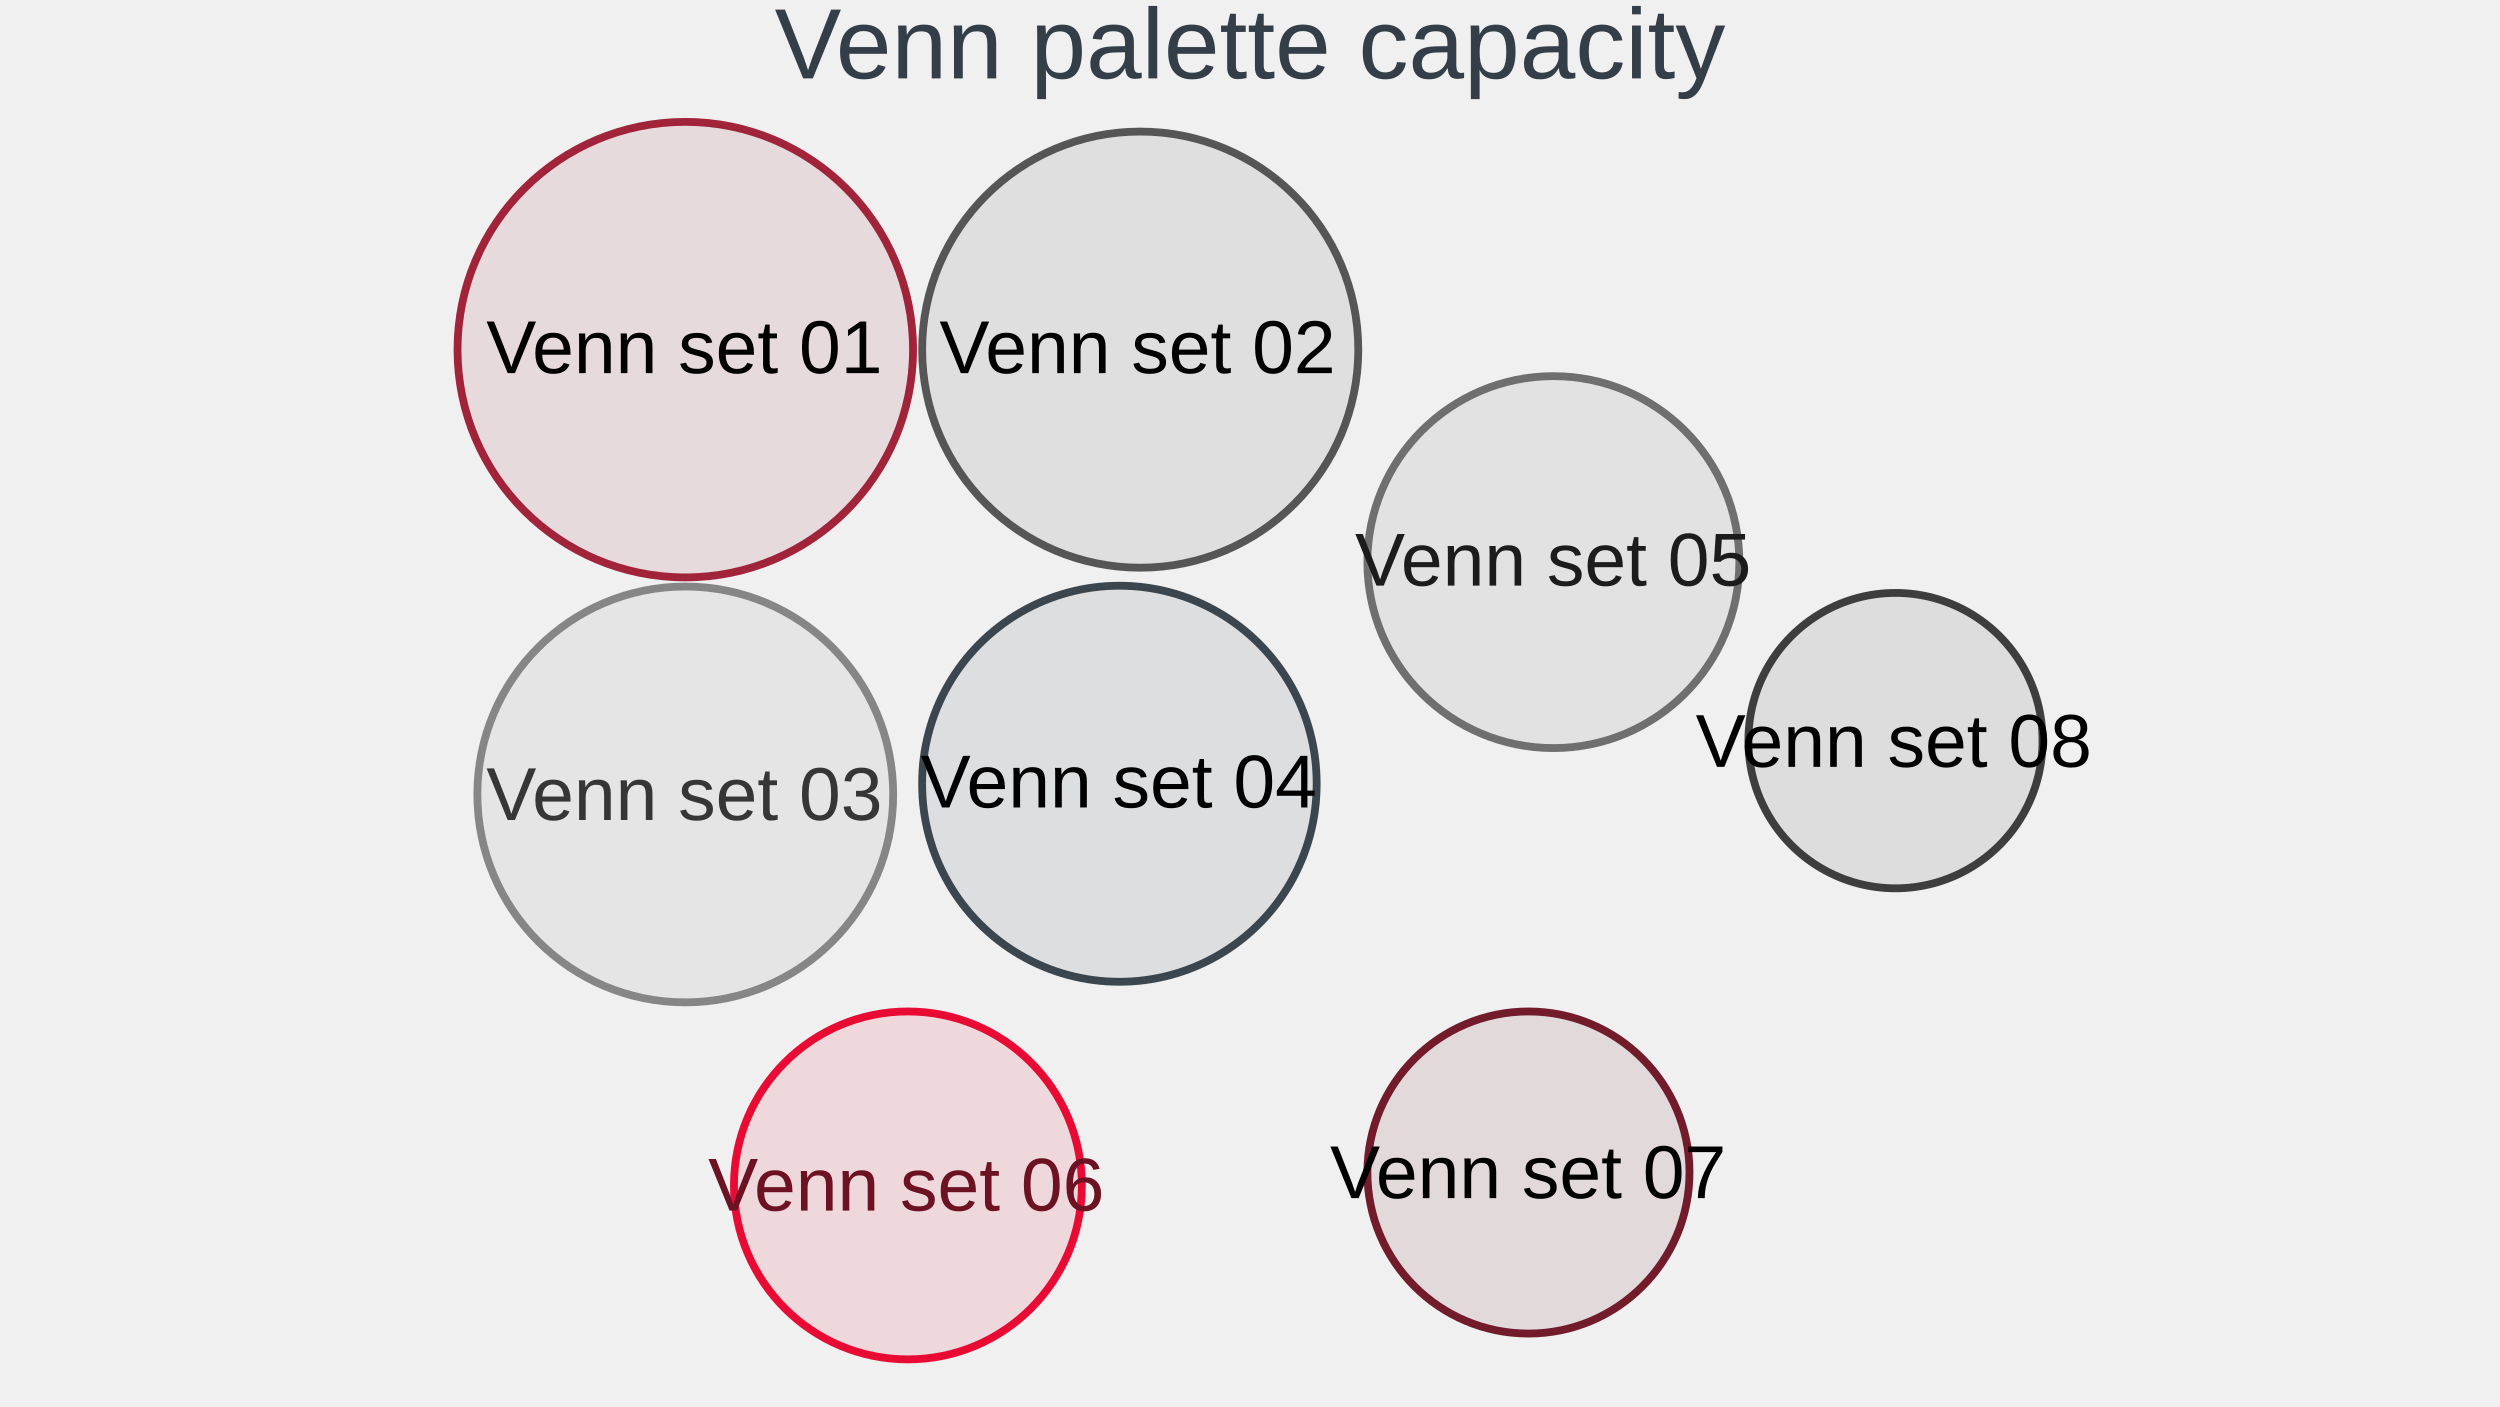
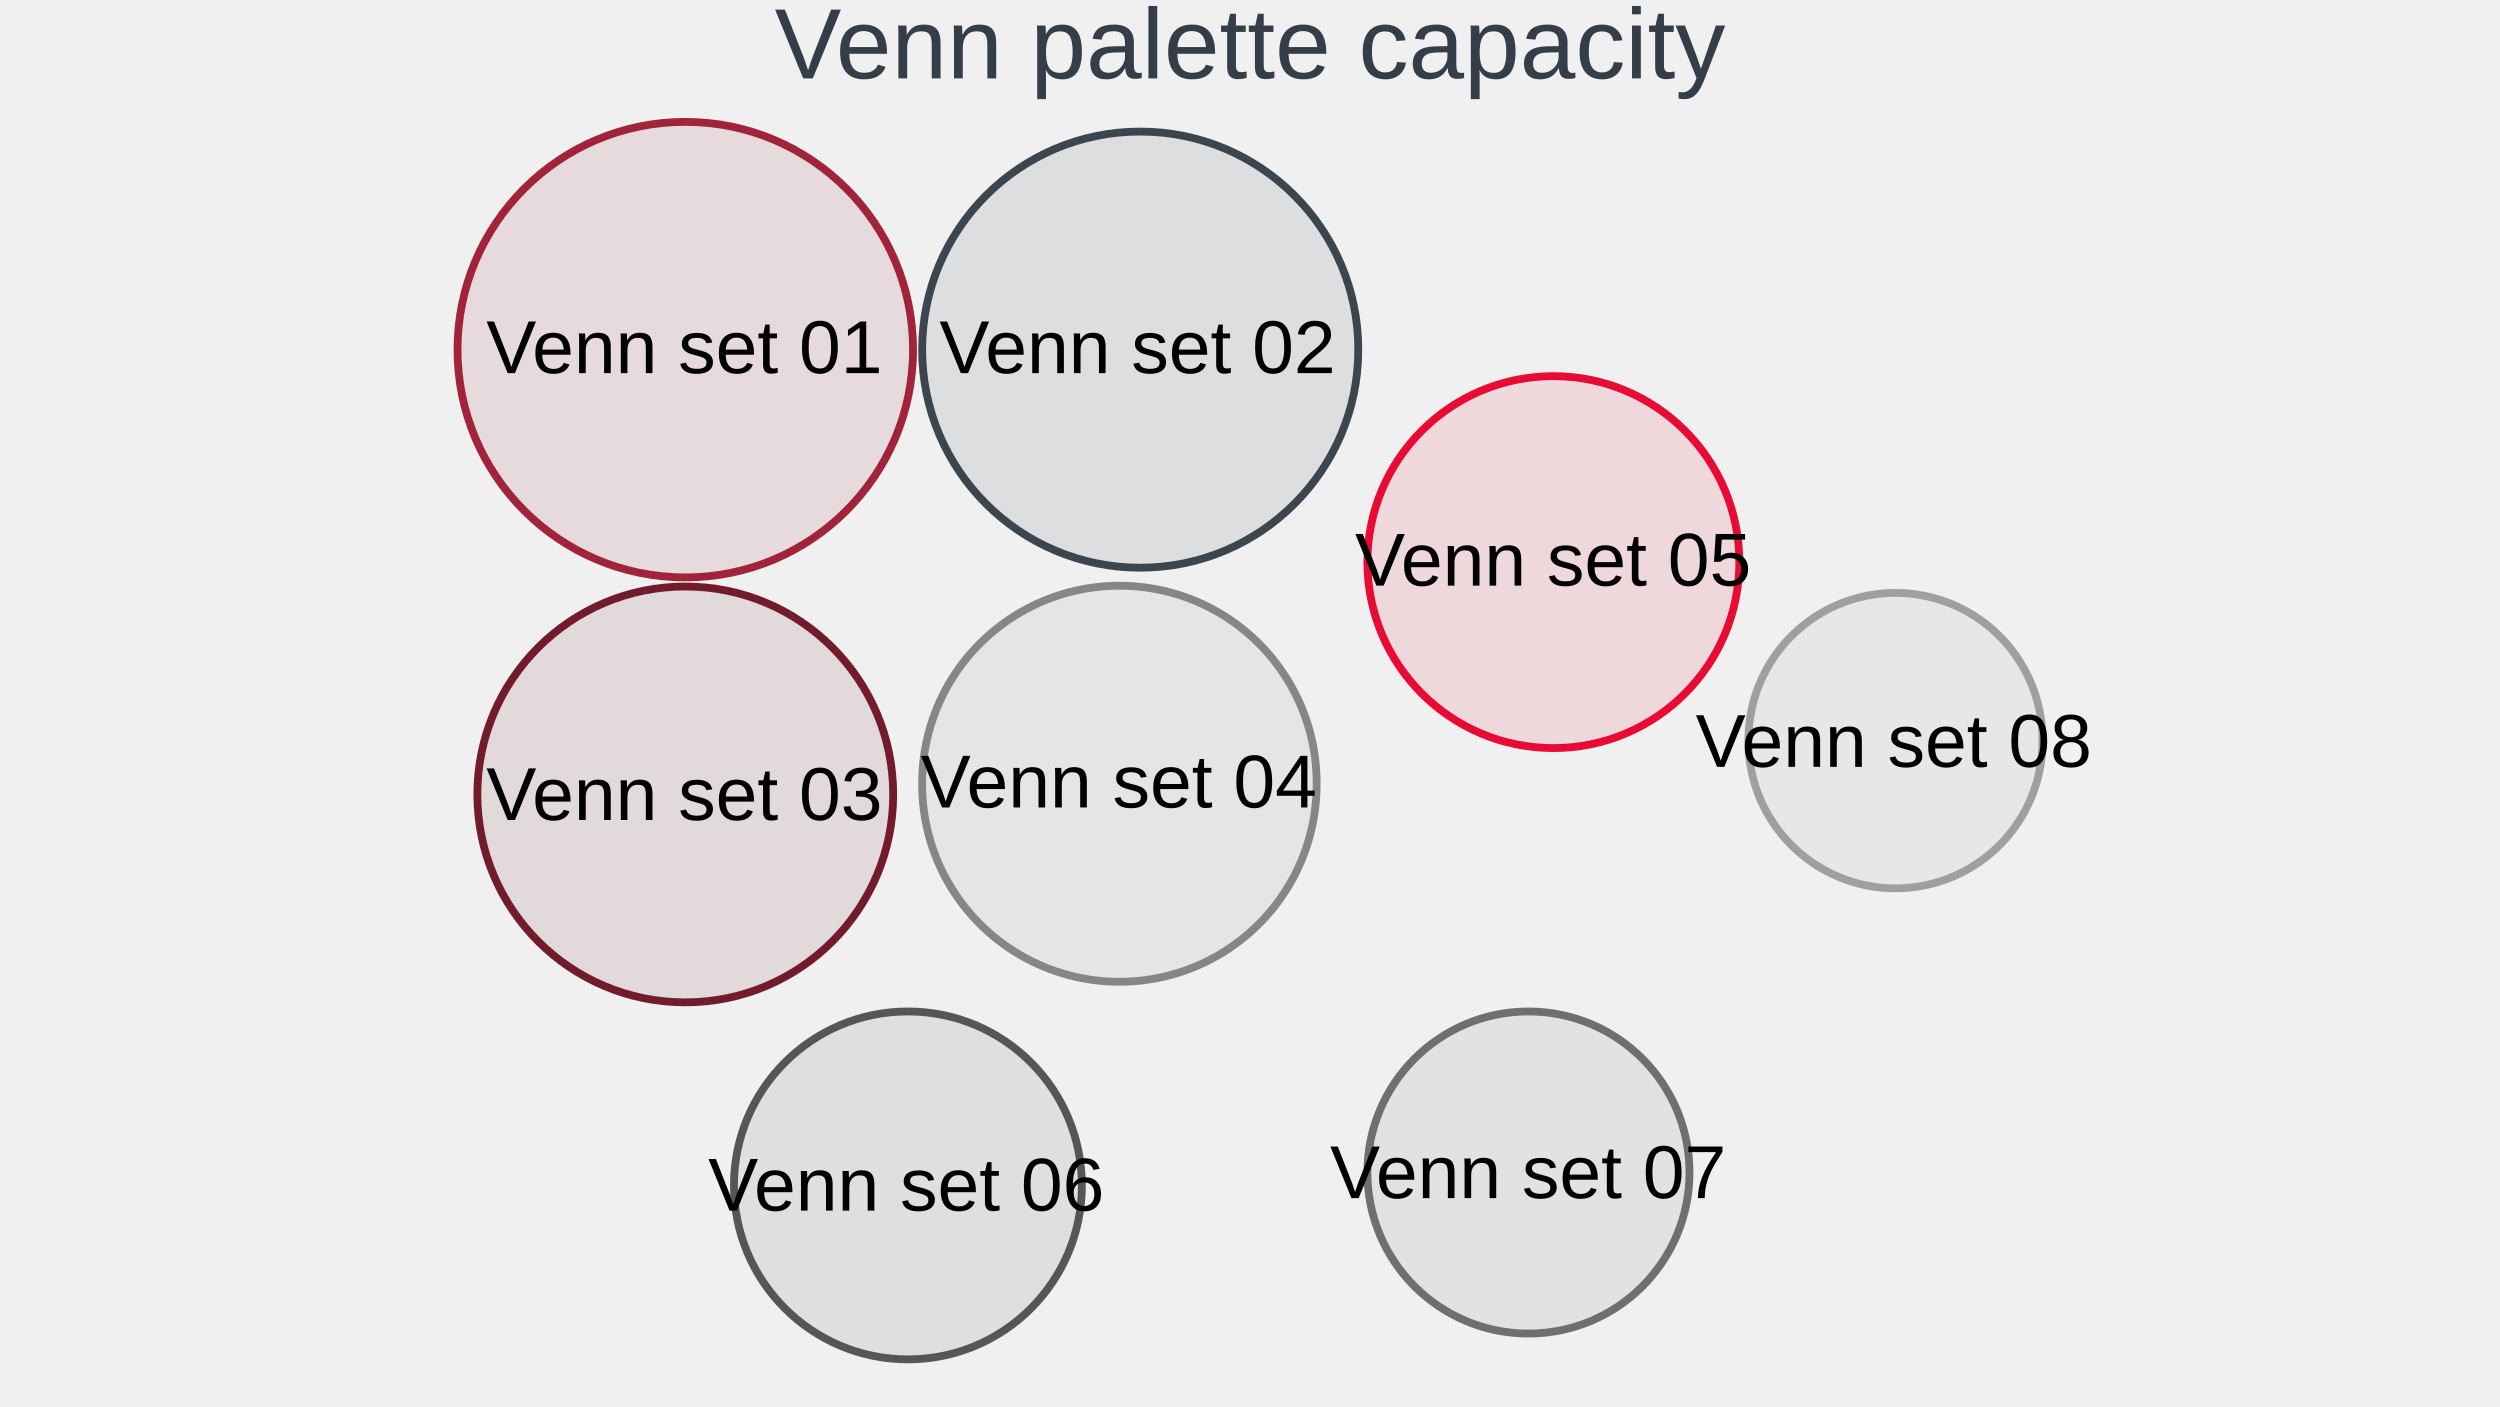
- <svg xmlns="http://www.w3.org/2000/svg" id="my-svg" width="100%" viewBox="0 0 800 450" style="max-width: 800px; background-color:white;" role="graphics-document document" aria-roledescription="venn" data-animated-mermaid="true" data-animation="sequence" data-element-count="8" aria-labelledby="mermaid-venn-colorset1-title" aria-describedby="mermaid-venn-colorset1-desc">
-   <style>#my-svg{font-family:"trebuchet ms",verdana,arial,sans-serif;font-size:16px;fill:#333e48;}@keyframes edge-animation-frame{from{stroke-dashoffset:0;}}@keyframes dash{to{stroke-dashoffset:0;}}#my-svg .edge-animation-slow{stroke-dasharray:9,5!important;stroke-dashoffset:900;animation:dash 50s linear infinite;stroke-linecap:round;}#my-svg .edge-animation-fast{stroke-dasharray:9,5!important;stroke-dashoffset:900;animation:dash 20s linear infinite;stroke-linecap:round;}#my-svg .error-icon{fill:#e7e7e7;}#my-svg .error-text{fill:#333e48;stroke:#333e48;}#my-svg .edge-thickness-normal{stroke-width:1px;}#my-svg .edge-thickness-thick{stroke-width:3.5px;}#my-svg .edge-pattern-solid{stroke-dasharray:0;}#my-svg .edge-thickness-invisible{stroke-width:0;fill:none;}#my-svg .edge-pattern-dashed{stroke-dasharray:3;}#my-svg .edge-pattern-dotted{stroke-dasharray:2;}#my-svg .marker{fill:#696969;stroke:#696969;}#my-svg .marker.cross{stroke:#696969;}#my-svg svg{font-family:"trebuchet ms",verdana,arial,sans-serif;font-size:16px;}#my-svg p{margin:0;}#my-svg .venn-title{font-size:32px;fill:#333e48;font-family:"trebuchet ms",verdana,arial,sans-serif;}#my-svg .venn-circle text{font-size:48px;font-family:"trebuchet ms",verdana,arial,sans-serif;}#my-svg .venn-intersection text{font-size:48px;fill:#333e48;font-family:"trebuchet ms",verdana,arial,sans-serif;}#my-svg .venn-text-node{font-family:"trebuchet ms",verdana,arial,sans-serif;color:#333e48;}#my-svg .node .neo-node{stroke:#9e1b32;}#my-svg [data-look="neo"].node rect,#my-svg [data-look="neo"].cluster rect,#my-svg [data-look="neo"].node polygon{stroke:url(#my-svg-gradient);filter:drop-shadow( 1px 2px 2px rgba(181,181,181,1));}#my-svg [data-look="neo"].swimlane.cluster rect{filter:none;}#my-svg [data-look="neo"].node path{stroke:url(#my-svg-gradient);stroke-width:1px;}#my-svg [data-look="neo"].node .outer-path{filter:drop-shadow( 1px 2px 2px rgba(181,181,181,1));}#my-svg [data-look="neo"].node .neo-line path{stroke:#9e1b32;filter:none;}#my-svg [data-look="neo"].node circle{stroke:url(#my-svg-gradient);filter:drop-shadow( 1px 2px 2px rgba(181,181,181,1));}#my-svg [data-look="neo"].node circle .state-start{fill:#000000;}#my-svg [data-look="neo"].icon-shape .icon{fill:url(#my-svg-gradient);filter:drop-shadow( 1px 2px 2px rgba(181,181,181,1));}#my-svg [data-look="neo"].icon-shape .icon-neo path{stroke:url(#my-svg-gradient);filter:drop-shadow( 1px 2px 2px rgba(181,181,181,1));}#my-svg :root{--mermaid-font-family:"trebuchet ms",verdana,arial,sans-serif;}</style>
+ <svg xmlns="http://www.w3.org/2000/svg" id="my-svg" width="100%" viewBox="0 0 800 450" style="max-width: 800px; background-color:white;" role="graphics-document document" aria-roledescription="venn" data-colorset="colorset1" data-palette-normalization="{&quot;#030303&quot;: &quot;#000000&quot;, &quot;#1b0509&quot;: &quot;#000000&quot;, &quot;#1d1d1d&quot;: &quot;#1c1c1c&quot;, &quot;#4f000e&quot;: &quot;#6d1222&quot;, &quot;#505050&quot;: &quot;#4f4f4f&quot;, &quot;#b9b9b9&quot;: &quot;#b5b5b5&quot;}" data-animated-mermaid="true" data-animation="sequence" data-element-count="8" aria-labelledby="mermaid-venn-colorset1-title" aria-describedby="mermaid-venn-colorset1-desc" data-category-presentation="solid-first">
+   <style>#my-svg{font-family:"trebuchet ms",verdana,arial,sans-serif;font-size:16px;fill:#333e48;}@keyframes edge-animation-frame{from{stroke-dashoffset:0;}}@keyframes dash{to{stroke-dashoffset:0;}}#my-svg .edge-animation-slow{stroke-dasharray:9,5!important;stroke-dashoffset:900;animation:dash 50s linear infinite;stroke-linecap:round;}#my-svg .edge-animation-fast{stroke-dasharray:9,5!important;stroke-dashoffset:900;animation:dash 20s linear infinite;stroke-linecap:round;}#my-svg .error-icon{fill:#6d1222;}#my-svg .error-text{fill:#ffffff;stroke:#ffffff;}#my-svg .edge-thickness-normal{stroke-width:1px;}#my-svg .edge-thickness-thick{stroke-width:3.5px;}#my-svg .edge-pattern-solid{stroke-dasharray:0;}#my-svg .edge-thickness-invisible{stroke-width:0;fill:none;}#my-svg .edge-pattern-dashed{stroke-dasharray:3;}#my-svg .edge-pattern-dotted{stroke-dasharray:2;}#my-svg .marker{fill:#696969;stroke:#696969;}#my-svg .marker.cross{stroke:#696969;}#my-svg svg{font-family:"trebuchet ms",verdana,arial,sans-serif;font-size:16px;}#my-svg p{margin:0;}#my-svg .venn-title{font-size:32px;fill:#333e48;font-family:"trebuchet ms",verdana,arial,sans-serif;}#my-svg .venn-circle text{font-size:48px;font-family:"trebuchet ms",verdana,arial,sans-serif;}#my-svg .venn-intersection text{font-size:48px;fill:#333e48;font-family:"trebuchet ms",verdana,arial,sans-serif;}#my-svg .venn-text-node{font-family:"trebuchet ms",verdana,arial,sans-serif;color:#333e48;}#my-svg .node .neo-node{stroke:#9e1b32;}#my-svg [data-look="neo"].node rect,#my-svg [data-look="neo"].cluster rect,#my-svg [data-look="neo"].node polygon{stroke:url(#my-svg-gradient);filter:drop-shadow( 1px 2px 2px rgba(181,181,181,1));}#my-svg [data-look="neo"].swimlane.cluster rect{filter:none;}#my-svg [data-look="neo"].node path{stroke:url(#my-svg-gradient);stroke-width:1px;}#my-svg [data-look="neo"].node .outer-path{filter:drop-shadow( 1px 2px 2px rgba(181,181,181,1));}#my-svg [data-look="neo"].node .neo-line path{stroke:#9e1b32;filter:none;}#my-svg [data-look="neo"].node circle{stroke:url(#my-svg-gradient);filter:drop-shadow( 1px 2px 2px rgba(181,181,181,1));}#my-svg [data-look="neo"].node circle .state-start{fill:#000000;}#my-svg [data-look="neo"].icon-shape .icon{fill:url(#my-svg-gradient);filter:drop-shadow( 1px 2px 2px rgba(181,181,181,1));}#my-svg [data-look="neo"].icon-shape .icon-neo path{stroke:url(#my-svg-gradient);filter:drop-shadow( 1px 2px 2px rgba(181,181,181,1));}#my-svg :root{--mermaid-font-family:"trebuchet ms",verdana,arial,sans-serif;}</style>
  <style id="animated-mermaid-style" type="text/css">
.am-step {
  animation-delay: var(--am-delay, 0ms);
  animation-duration: var(--am-duration, 650ms);
  animation-fill-mode: backwards;
  animation-timing-function: var(--am-easing, cubic-bezier(.2, .8, .2, 1));
  transform-box: fill-box;
  transform-origin: center;
}
.am-effect-fade { animation-name: am-fade; }
.am-effect-pop { animation-name: am-pop; }
.am-effect-slide-up { animation-name: am-slide-up; }
.am-effect-slide-left { animation-name: am-slide-left; }
.am-effect-zoom { animation-name: am-zoom; }
.am-effect-draw { animation-name: am-draw; }
.am-effect-radial-arrow,
.am-effect-grow-arrow {
  animation-name: am-grow-arrow;
  animation-timing-function: cubic-bezier(.16, .84, .28, 1);
  stroke-linecap: round;
  stroke-linejoin: round;
}
.am-effect-radial-arrow { animation-name: am-radial-arrow; }
@keyframes am-fade {
  from { opacity: 0; }
  to { opacity: 1; }
}
@keyframes am-pop {
  0% { opacity: 0; transform: scale(.92); }
  70% { opacity: 1; transform: scale(1.025); }
  100% { opacity: 1; transform: none; }
}
@keyframes am-slide-up {
  from { opacity: 0; transform: translateY(14px); }
  to { opacity: 1; transform: none; }
}
@keyframes am-slide-left {
  from { opacity: 0; transform: translateX(18px); }
  to { opacity: 1; transform: none; }
}
@keyframes am-zoom {
  from { opacity: 0; transform: scale(.86); }
  to { opacity: 1; transform: none; }
}
@keyframes am-draw {
  from {
    opacity: 0;
    stroke-dasharray: var(--am-draw-distance, 10000);
    stroke-dashoffset: var(--am-draw-distance, 10000);
  }
  12% { opacity: 1; }
  to {
    opacity: 1;
    stroke-dasharray: var(--am-draw-distance, 10000);
    stroke-dashoffset: 0;
  }
}
@keyframes am-grow-arrow {
  0% {
    opacity: 0;
    marker-start: none;
    marker-mid: none;
    marker-end: none;
    stroke-dasharray: var(--am-draw-distance, 10000);
    stroke-dashoffset: var(--am-draw-distance, 10000);
  }
  8% {
    opacity: 1;
    marker-start: var(--am-marker-start, none);
    marker-mid: var(--am-marker-mid, none);
    marker-end: var(--am-marker-end, none);
  }
  34% {
    marker-start: var(--am-marker-start, none);
    marker-mid: var(--am-marker-mid, none);
    marker-end: var(--am-marker-end, none);
    stroke-dasharray: var(--am-draw-distance, 10000);
    stroke-dashoffset: var(--am-grow-distance-a, 6600);
  }
  62% {
    marker-start: var(--am-marker-start, none);
    marker-mid: var(--am-marker-mid, none);
    marker-end: var(--am-marker-end, none);
    stroke-dashoffset: var(--am-grow-distance-b, 2400);
  }
  84% {
    marker-start: var(--am-marker-start, none);
    marker-mid: var(--am-marker-mid, none);
    marker-end: var(--am-marker-end, none);
    stroke-dashoffset: var(--am-grow-distance-c, 360);
  }
  100% {
    opacity: 1;
    marker-start: var(--am-marker-start, none);
    marker-mid: var(--am-marker-mid, none);
    marker-end: var(--am-marker-end, none);
    stroke-dasharray: var(--am-draw-distance, 10000);
    stroke-dashoffset: 0;
  }
}
@keyframes am-radial-arrow {
  0% {
    opacity: 0;
    marker-start: none;
    marker-mid: none;
    marker-end: none;
    stroke-dasharray: 1;
    stroke-dashoffset: 1;
  }
  10% {
    opacity: 1;
    marker-start: var(--am-marker-start, none);
    marker-mid: var(--am-marker-mid, none);
    marker-end: var(--am-marker-end, none);
  }
  38% {
    marker-start: var(--am-marker-start, none);
    marker-mid: var(--am-marker-mid, none);
    marker-end: var(--am-marker-end, none);
    stroke-dasharray: 1;
    stroke-dashoffset: .66;
  }
  66% {
    marker-start: var(--am-marker-start, none);
    marker-mid: var(--am-marker-mid, none);
    marker-end: var(--am-marker-end, none);
    stroke-dashoffset: .24;
  }
  86% {
    marker-start: var(--am-marker-start, none);
    marker-mid: var(--am-marker-mid, none);
    marker-end: var(--am-marker-end, none);
    stroke-dashoffset: .05;
  }
  100% {
    opacity: 1;
    marker-start: var(--am-marker-start, none);
    marker-mid: var(--am-marker-mid, none);
    marker-end: var(--am-marker-end, none);
    stroke-dasharray: 1;
    stroke-dashoffset: 0;
  }
}
@media (prefers-reduced-motion: reduce) {
  .am-step {
    animation: none !important;
    opacity: initial !important;
    transform: none !important;
    stroke-dasharray: initial !important;
    stroke-dashoffset: initial !important;
  }
}
</style>
  <g />
  <text class="venn-title" font-size="16px" text-anchor="middle" dominant-baseline="middle" x="50%" y="16" style="fill:rgb(51, 62, 72);">Venn palette capacity</text>
  <g transform="translate(0, 24)">
    <g class="venn-area venn-circle venn-set-0 am-step am-role-node am-effect-fade" data-venn-sets="S01" style="--am-delay:3370.000ms; --am-duration:480.000ms; --am-easing:cubic-bezier(.2, .8, .2, 1); --am-draw-distance:10000.0;" data-am-stage="6">
      <path d="M 219.289 87.884  m -72.884 0  a 72.884 72.884 0 1 0 145.769 0  a 72.884 72.884 0 1 0 -145.769 0" style="fill-opacity: 0.1; fill:rgb(158, 27, 50); stroke:rgb(158, 27, 50); stroke-width: 2.5; stroke-opacity: 0.95;" />
-       <text class="label" text-anchor="middle" dy=".35em" x="219" y="87" style="fill:#000000; font-size: 24px;">
-         <tspan x="219" y="87" dy="0.35em">Venn set 01</tspan>
+       <text class="label" text-anchor="middle" dy=".35em" x="219" y="87" style=" font-size: 24px;fill:#000000 !important;color:#000000 !important;">
+         <tspan x="219" y="87" dy="0.35em" style="fill:#000000 !important;color:#000000 !important;">Venn set 01</tspan>
      </text>
    </g>
    <g class="venn-area venn-circle venn-set-1 am-step am-role-node am-effect-fade" data-venn-sets="S02" style="--am-delay:3915.000ms; --am-duration:480.000ms; --am-easing:cubic-bezier(.2, .8, .2, 1); --am-draw-distance:10000.0;" data-am-stage="7">
-       <path d="M 364.87 87.884  m -69.781 0  a 69.781 69.781 0 1 0 139.563 0  a 69.781 69.781 0 1 0 -139.563 0" style="fill-opacity: 0.1; fill:rgb(79, 79, 79); stroke:rgb(79, 79, 79); stroke-width: 2.5; stroke-opacity: 0.95;" />
-       <text class="label" text-anchor="middle" dy=".35em" x="364" y="87" style="fill:#000000; font-size: 24px;">
-         <tspan x="364" y="87" dy="0.35em">Venn set 02</tspan>
+       <path d="M 364.87 87.884  m -69.781 0  a 69.781 69.781 0 1 0 139.563 0  a 69.781 69.781 0 1 0 -139.563 0" style="fill-opacity: 0.1; fill:rgb(51, 62, 72); stroke:rgb(51, 62, 72); stroke-width: 2.5; stroke-opacity: 0.95;" />
+       <text class="label" text-anchor="middle" dy=".35em" x="364" y="87" style=" font-size: 24px;fill:#000000 !important;color:#000000 !important;">
+         <tspan x="364" y="87" dy="0.35em" style="fill:#000000 !important;color:#000000 !important;">Venn set 02</tspan>
      </text>
    </g>
    <g class="venn-area venn-circle venn-set-2 am-step am-role-node am-effect-fade" data-venn-sets="S03" style="--am-delay:1190.000ms; --am-duration:480.000ms; --am-easing:cubic-bezier(.2, .8, .2, 1); --am-draw-distance:10000.0;" data-am-stage="2">
-       <path d="M 219.289 230.218  m -66.534 0  a 66.534 66.534 0 1 0 133.068 0  a 66.534 66.534 0 1 0 -133.068 0" style="fill-opacity: 0.1; fill:rgb(130, 130, 130); stroke:rgb(130, 130, 130); stroke-width: 2.5; stroke-opacity: 0.95;" />
-       <text class="label" text-anchor="middle" dy=".35em" x="219" y="230" style="fill:rgb(54, 54, 54); font-size: 24px;">
-         <tspan x="219" y="230" dy="0.35em">Venn set 03</tspan>
+       <path d="M 219.289 230.218  m -66.534 0  a 66.534 66.534 0 1 0 133.068 0  a 66.534 66.534 0 1 0 -133.068 0" style="fill-opacity: 0.1; fill:rgb(109, 18, 34); stroke:rgb(109, 18, 34); stroke-width: 2.5; stroke-opacity: 0.95;" />
+       <text class="label" text-anchor="middle" dy=".35em" x="219" y="230" style=" font-size: 24px;fill:#000000 !important;color:#000000 !important;">
+         <tspan x="219" y="230" dy="0.35em" style="fill:#000000 !important;color:#000000 !important;">Venn set 03</tspan>
      </text>
    </g>
    <g class="venn-area venn-circle venn-set-3 am-step am-role-node am-effect-fade" data-venn-sets="S04" style="--am-delay:1735.000ms; --am-duration:480.000ms; --am-easing:cubic-bezier(.2, .8, .2, 1); --am-draw-distance:10000.0;" data-am-stage="3">
-       <path d="M 358.208 226.804  m -63.12 0  a 63.12 63.12 0 1 0 126.239 0  a 63.12 63.12 0 1 0 -126.239 0" style="fill-opacity: 0.1; fill:rgb(51, 62, 72); stroke:rgb(51, 62, 72); stroke-width: 2.5; stroke-opacity: 0.95;" />
-       <text class="label" text-anchor="middle" dy=".35em" x="358" y="226" style="fill:rgb(0, 0, 0); font-size: 24px;">
-         <tspan x="358" y="226" dy="0.35em">Venn set 04</tspan>
+       <path d="M 358.208 226.804  m -63.12 0  a 63.12 63.12 0 1 0 126.239 0  a 63.12 63.12 0 1 0 -126.239 0" style="fill-opacity: 0.1; fill:rgb(130, 130, 130); stroke:rgb(130, 130, 130); stroke-width: 2.5; stroke-opacity: 0.95;" />
+       <text class="label" text-anchor="middle" dy=".35em" x="358" y="226" style=" font-size: 24px;fill:#000000 !important;color:#000000 !important;">
+         <tspan x="358" y="226" dy="0.35em" style="fill:#000000 !important;color:#000000 !important;">Venn set 04</tspan>
      </text>
    </g>
    <g class="venn-area venn-circle venn-set-4 am-step am-role-node am-effect-fade" data-venn-sets="S05" style="--am-delay:2825.000ms; --am-duration:480.000ms; --am-easing:cubic-bezier(.2, .8, .2, 1); --am-draw-distance:10000.0;" data-am-stage="5">
-       <path d="M 497.077 155.876  m -59.51 0  a 59.51 59.51 0 1 0 119.02 0  a 59.51 59.51 0 1 0 -119.02 0" style="fill-opacity: 0.1; fill:rgb(105, 105, 105); stroke:rgb(105, 105, 105); stroke-width: 2.5; stroke-opacity: 0.95;" />
-       <text class="label" text-anchor="middle" dy=".35em" x="497" y="155" style="fill:#1c1c1c; font-size: 24px;">
-         <tspan x="497" y="155" dy="0.35em">Venn set 05</tspan>
+       <path d="M 497.077 155.876  m -59.51 0  a 59.51 59.51 0 1 0 119.02 0  a 59.51 59.51 0 1 0 -119.02 0" style="fill-opacity: 0.1; fill:rgb(232, 0, 42); stroke:rgb(232, 0, 42); stroke-width: 2.5; stroke-opacity: 0.95;" />
+       <text class="label" text-anchor="middle" dy=".35em" x="497" y="155" style=" font-size: 24px;fill:#000000 !important;color:#000000 !important;">
+         <tspan x="497" y="155" dy="0.35em" style="fill:#000000 !important;color:#000000 !important;">Venn set 05</tspan>
      </text>
    </g>
    <g class="venn-area venn-circle venn-set-5 am-step am-role-node am-effect-fade" data-venn-sets="S06" style="--am-delay:100.000ms; --am-duration:480.000ms; --am-easing:cubic-bezier(.2, .8, .2, 1); --am-draw-distance:10000.0;" data-am-stage="0">
-       <path d="M 290.528 355.334  m -55.666 0  a 55.666 55.666 0 1 0 111.333 0  a 55.666 55.666 0 1 0 -111.333 0" style="fill-opacity: 0.1; fill:rgb(232, 0, 42); stroke:rgb(232, 0, 42); stroke-width: 2.5; stroke-opacity: 0.95;" />
-       <text class="label" text-anchor="middle" dy=".35em" x="290" y="355" style="fill:#6d1222; font-size: 24px;">
-         <tspan x="290" y="355" dy="0.35em">Venn set 06</tspan>
+       <path d="M 290.528 355.334  m -55.666 0  a 55.666 55.666 0 1 0 111.333 0  a 55.666 55.666 0 1 0 -111.333 0" style="fill-opacity: 0.1; fill:rgb(79, 79, 79); stroke:rgb(79, 79, 79); stroke-width: 2.5; stroke-opacity: 0.95;" />
+       <text class="label" text-anchor="middle" dy=".35em" x="290" y="355" style=" font-size: 24px;fill:#000000 !important;color:#000000 !important;">
+         <tspan x="290" y="355" dy="0.35em" style="fill:#000000 !important;color:#000000 !important;">Venn set 06</tspan>
      </text>
    </g>
    <g class="venn-area venn-circle venn-set-6 am-step am-role-node am-effect-fade" data-venn-sets="S07" style="--am-delay:645.000ms; --am-duration:480.000ms; --am-easing:cubic-bezier(.2, .8, .2, 1); --am-draw-distance:10000.0;" data-am-stage="1">
-       <path d="M 489.104 351.204  m -51.537 0  a 51.537 51.537 0 1 0 103.074 0  a 51.537 51.537 0 1 0 -103.074 0" style="fill-opacity: 0.1; fill:rgb(109, 18, 34); stroke:rgb(109, 18, 34); stroke-width: 2.5; stroke-opacity: 0.95;" />
-       <text class="label" text-anchor="middle" dy=".35em" x="489" y="351" style="fill:rgb(0, 0, 0); font-size: 24px;">
-         <tspan x="489" y="351" dy="0.35em">Venn set 07</tspan>
+       <path d="M 489.104 351.204  m -51.537 0  a 51.537 51.537 0 1 0 103.074 0  a 51.537 51.537 0 1 0 -103.074 0" style="fill-opacity: 0.1; fill:rgb(105, 105, 105); stroke:rgb(105, 105, 105); stroke-width: 2.5; stroke-opacity: 0.95;" />
+       <text class="label" text-anchor="middle" dy=".35em" x="489" y="351" style=" font-size: 24px;fill:#000000 !important;color:#000000 !important;">
+         <tspan x="489" y="351" dy="0.35em" style="fill:#000000 !important;color:#000000 !important;">Venn set 07</tspan>
      </text>
    </g>
    <g class="venn-area venn-circle venn-set-7 am-step am-role-node am-effect-fade" data-venn-sets="S08" style="--am-delay:2280.000ms; --am-duration:480.000ms; --am-easing:cubic-bezier(.2, .8, .2, 1); --am-draw-distance:10000.0;" data-am-stage="4">
-       <path d="M 606.549 213  m -47.047 0  a 47.047 47.047 0 1 0 94.093 0  a 47.047 47.047 0 1 0 -94.093 0" style="fill-opacity: 0.1; fill:rgb(54, 54, 54); stroke:rgb(54, 54, 54); stroke-width: 2.5; stroke-opacity: 0.95;" />
-       <text class="label" text-anchor="middle" dy=".35em" x="606" y="213" style="fill:rgb(0, 0, 0); font-size: 24px;">
-         <tspan x="606" y="213" dy="0.35em">Venn set 08</tspan>
+       <path d="M 606.549 213  m -47.047 0  a 47.047 47.047 0 1 0 94.093 0  a 47.047 47.047 0 1 0 -94.093 0" style="fill-opacity: 0.1; fill:rgb(156, 156, 156); stroke:rgb(156, 156, 156); stroke-width: 2.5; stroke-opacity: 0.95;" />
+       <text class="label" text-anchor="middle" dy=".35em" x="606" y="213" style=" font-size: 24px;fill:#000000 !important;color:#000000 !important;">
+         <tspan x="606" y="213" dy="0.35em" style="fill:#000000 !important;color:#000000 !important;">Venn set 08</tspan>
      </text>
    </g>
  </g>
</svg>
